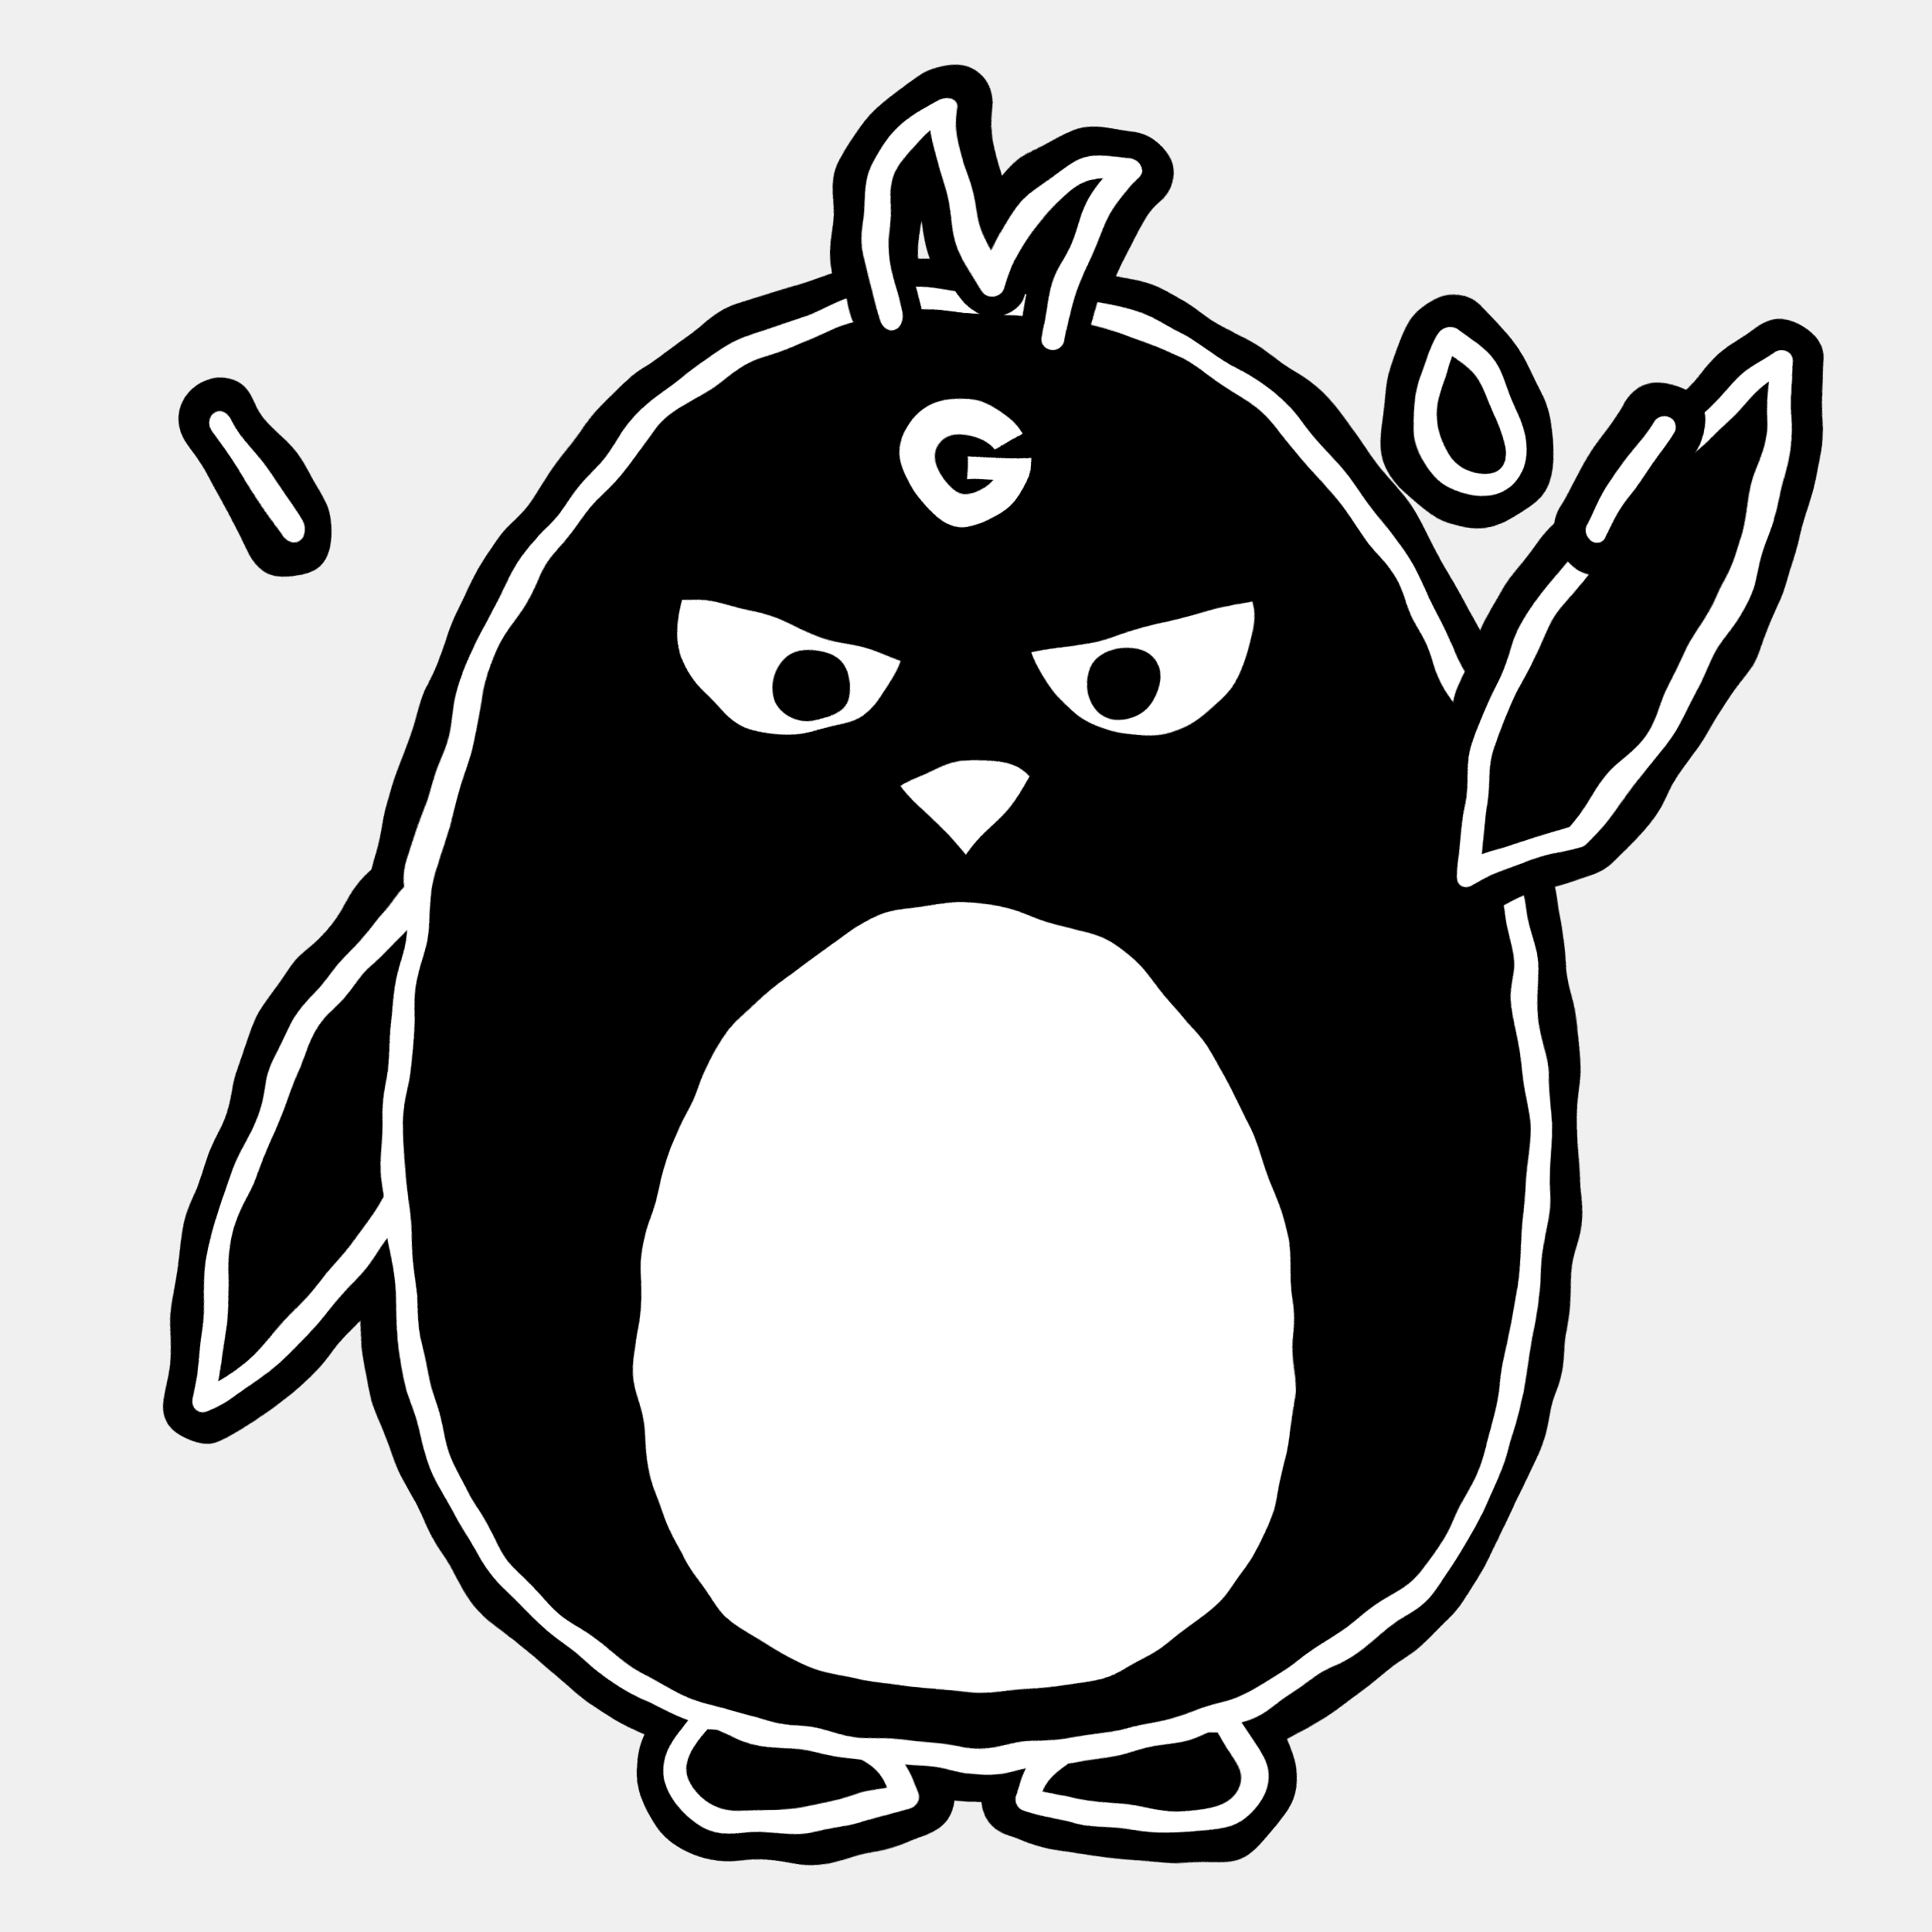
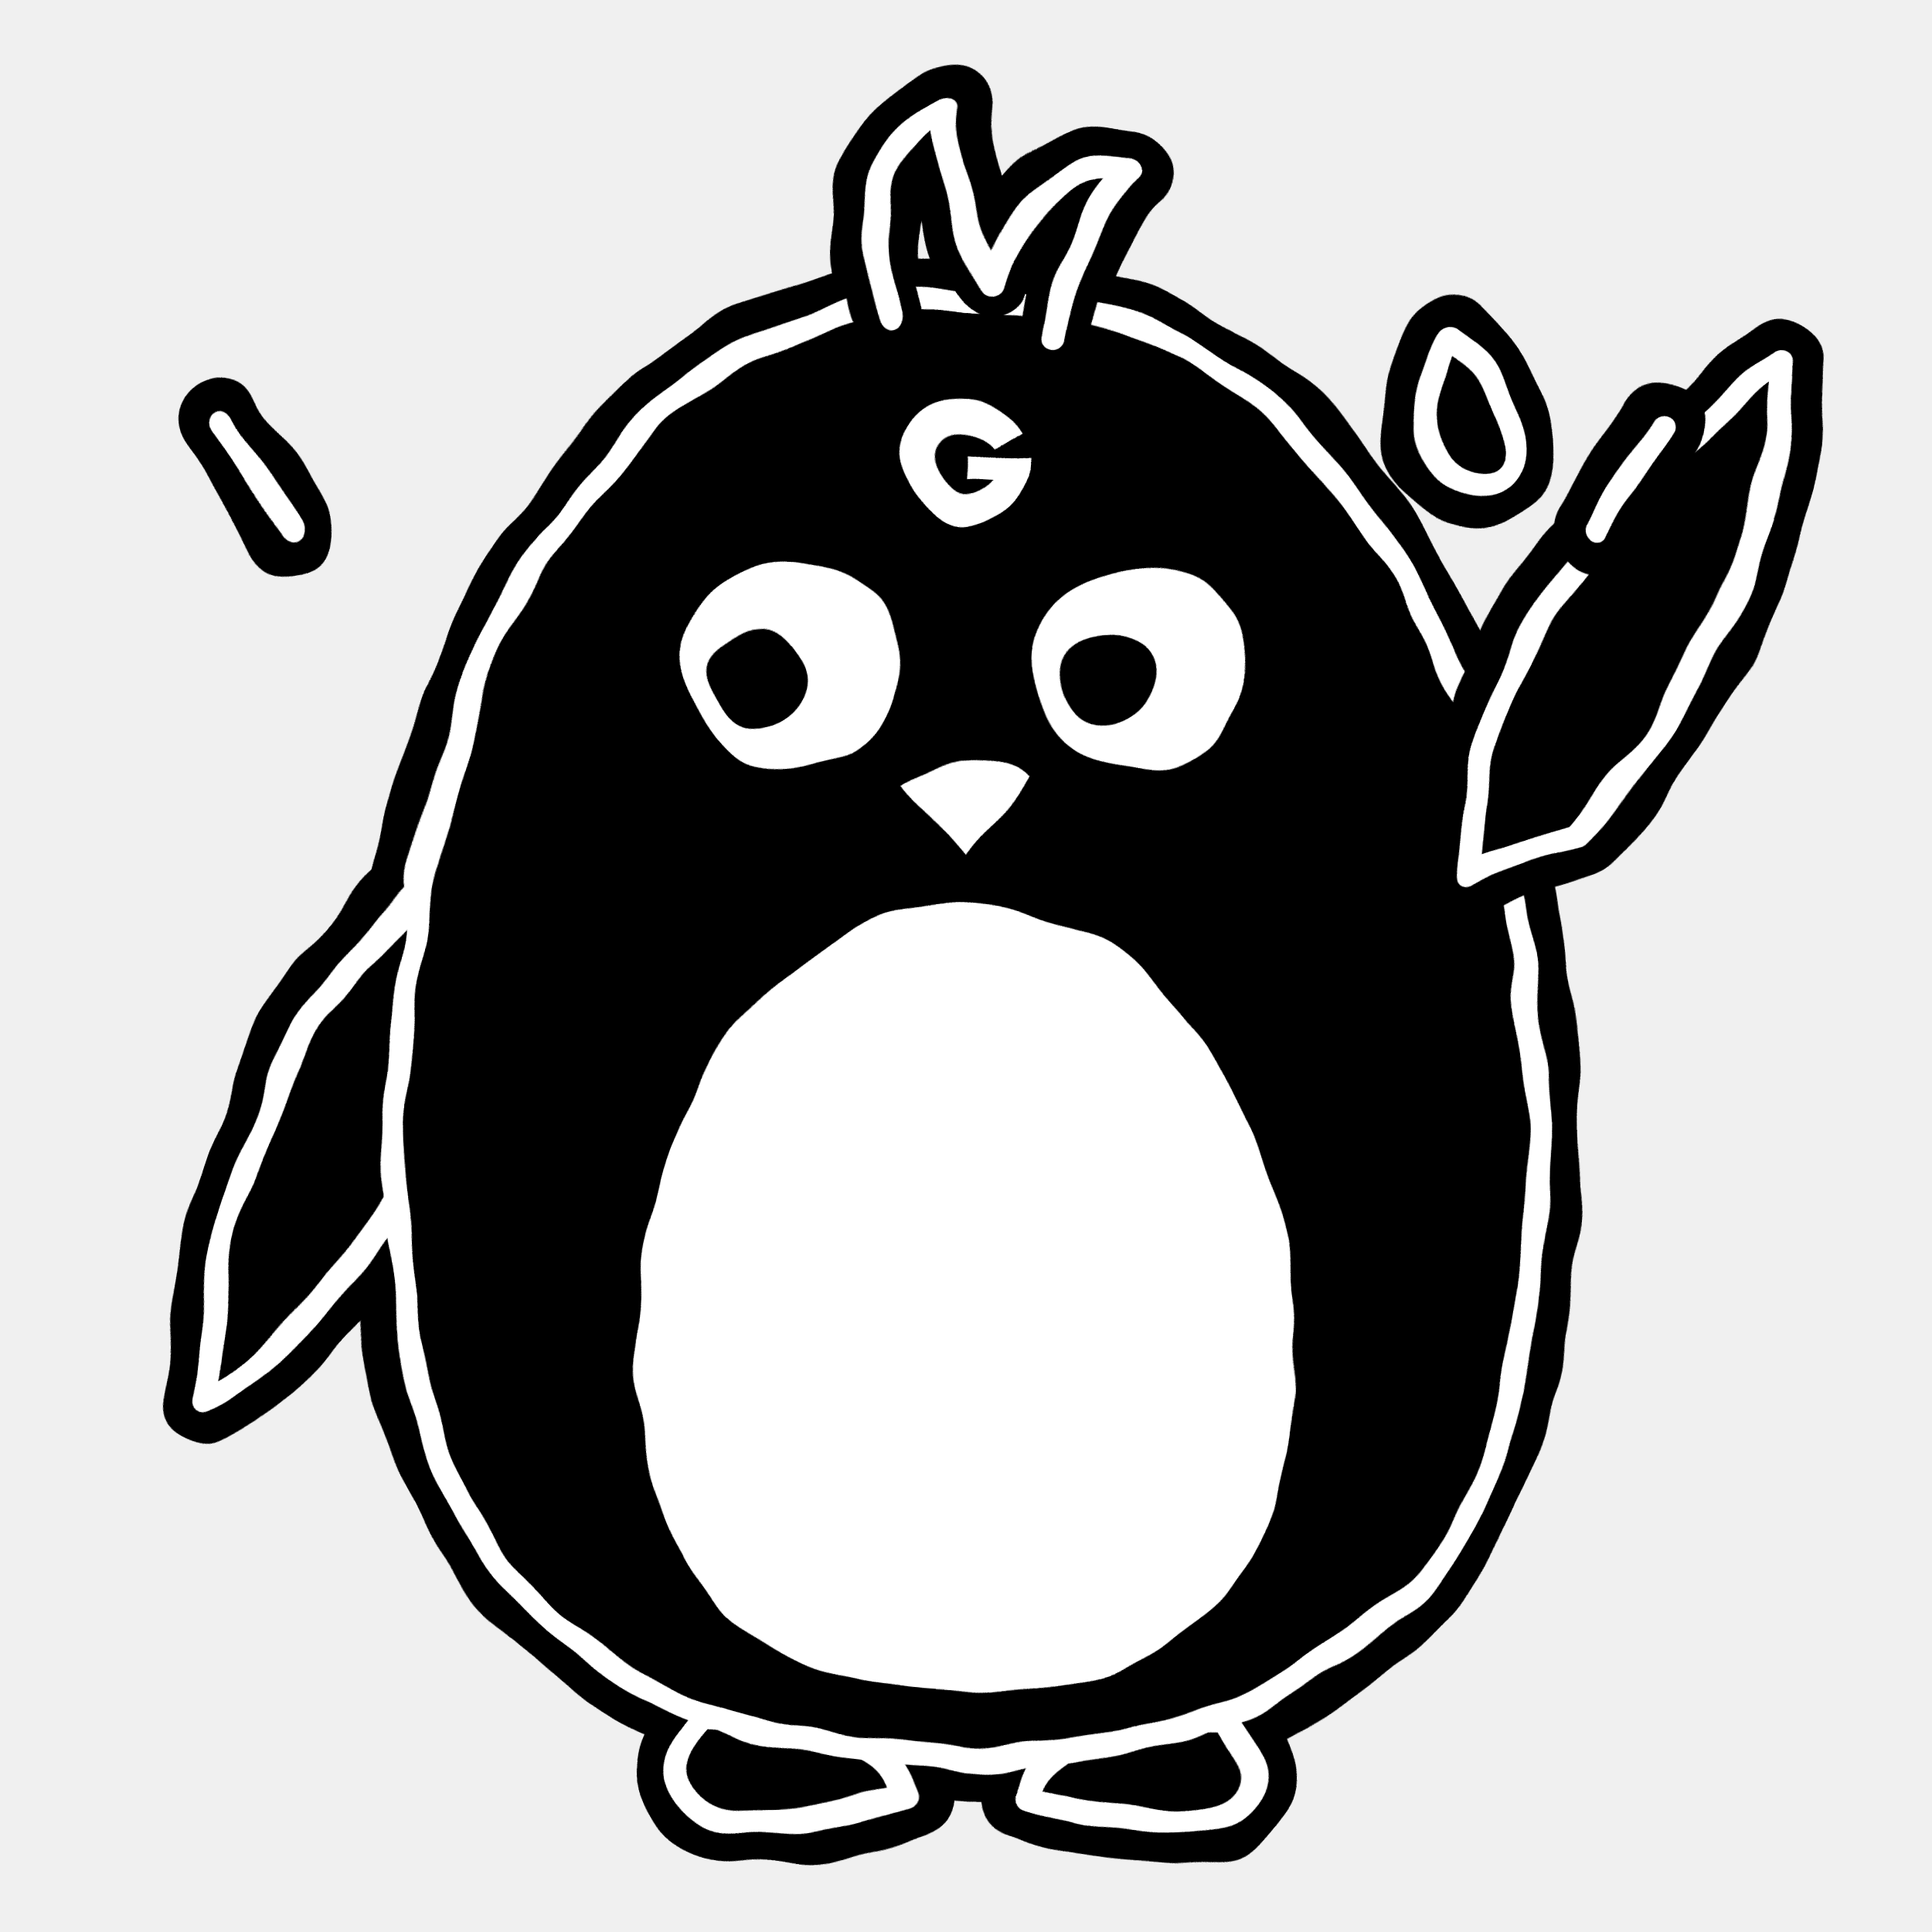
<svg xmlns="http://www.w3.org/2000/svg" viewBox="0 0 400 400" width="400" height="400">
  <defs>
    <filter id="ink" x="-10%" y="-10%" width="120%" height="120%">
      <feTurbulence type="fractalNoise" baseFrequency="0.045" numOctaves="2" seed="9" result="n" />
      <feDisplacementMap in="SourceGraphic" in2="n" scale="5" xChannelSelector="R" yChannelSelector="G" />
    </filter>
  </defs>
  <g filter="url(#ink)">
    <g transform="translate(0,0) rotate(0 200 240)">
      <path fill="none" stroke="#000" stroke-width="18" stroke-linejoin="round" stroke-linecap="round" d="M200 62 C268 60 312 128 318 222 C324 318 284 362 200 364 C116 362 76 318 82 222 C88 128 132 60 200 62 Z" />
-       <path fill="none" stroke="#000" stroke-width="18" stroke-linejoin="round" stroke-linecap="round" transform="translate(96,180.0) scale(1,1) rotate(10) scale(1,1.0)" d="M0 0 C-26 18 -40 70 -34 118 C-16 104 4 66 10 22 Z" />
+       <path fill="none" stroke="#000" stroke-width="18" stroke-linejoin="round" stroke-linecap="round" transform="translate(96,180.0) scale(1,1) rotate(10) scale(1,1.000)" d="M0 0 C-26 18 -40 70 -34 118 C-16 104 4 66 10 22 Z" />
      <path fill="none" stroke="#000" stroke-width="18" stroke-linejoin="round" stroke-linecap="round" d="M146 356 C132 374 150 384 188 372 C184 362 170 356 146 356 Z" />
      <path fill="none" stroke="#000" stroke-width="18" stroke-linejoin="round" stroke-linecap="round" d="M254 356 C268 374 250 384 212 372 C216 362 230 356 254 356 Z" />
      <path fill="none" stroke="#000" stroke-width="18" stroke-linejoin="round" stroke-linecap="round" d="M184 66 C176 40 186 28 196 22 C196 38 200 48 206 58 C210 42 222 34 234 36 C224 46 220 58 218 70" />
      <path fill="#000" stroke="#fff" stroke-width="5" stroke-linejoin="round" stroke-linecap="round" d="M146 356 C132 374 150 384 188 372 C184 362 170 356 146 356 Z" />
      <path fill="#000" stroke="#fff" stroke-width="5" stroke-linejoin="round" stroke-linecap="round" d="M254 356 C268 374 250 384 212 372 C216 362 230 356 254 356 Z" />
-       <path fill="#000" stroke="#fff" stroke-width="5" stroke-linejoin="round" stroke-linecap="round" transform="translate(96,180.0) scale(1,1) rotate(10) scale(1,1.0)" d="M0 0 C-26 18 -40 70 -34 118 C-16 104 4 66 10 22 Z" />
+       <path fill="#000" stroke="#fff" stroke-width="5" stroke-linejoin="round" stroke-linecap="round" transform="translate(96,180.0) scale(1,1) rotate(10) scale(1,1.000)" d="M0 0 C-26 18 -40 70 -34 118 C-16 104 4 66 10 22 Z" />
      <path fill="#000" stroke="#fff" stroke-width="5" stroke-linejoin="round" stroke-linecap="round" d="M200 62 C268 60 312 128 318 222 C324 318 284 362 200 364 C116 362 76 318 82 222 C88 128 132 60 200 62 Z" />
      <path fill="none" stroke="#000" stroke-width="14" stroke-linejoin="round" stroke-linecap="round" d="M184 66 C176 40 186 28 196 22 C196 38 200 48 206 58 C210 42 222 34 234 36 C224 46 220 58 218 70" />
      <path fill="none" stroke="#fff" stroke-width="5" stroke-linejoin="round" stroke-linecap="round" d="M184 66 C176 40 186 28 196 22 C196 38 200 48 206 58 C210 42 222 34 234 36 C224 46 220 58 218 70" />
      <path fill="#fff" stroke="none" d="M200 188 C246 188 270 236 268 288 C266 334 238 350 200 350 C162 350 134 334 132 288 C130 236 154 188 200 188 Z" />
-       <path fill="#fff" stroke="none" d="M142 124 L186 136 A22 22 0 0 1 142 124 Z" />
-       <circle cx="168" cy="142" r="8" fill="#000" />
-       <path fill="#fff" stroke="none" d="M214 136 L258 124 A22 22 0 0 1 214 136 Z" />
-       <circle cx="232" cy="142" r="8" fill="#000" />
+       <circle fill="#fff" stroke="none" cx="164" cy="138" r="22" />
+       <circle cx="157" cy="141" r="10" fill="#000" />
+       <circle fill="#fff" stroke="none" cx="236" cy="138" r="22" />
+       <circle cx="229" cy="141" r="10" fill="#000" />
      <path d="M187 161 C193 156 207 156 213 161 C210 166 205 172 200 177 C195 172 190 166 187 161 Z" fill="#000" stroke="#000" stroke-linejoin="round" stroke-width="9" />
      <path fill="#fff" stroke="none" d="M187 161 C193 156 207 156 213 161 C210 166 205 172 200 177 C195 172 190 166 187 161 Z" />
      <g transform="translate(200,96) scale(0.2) translate(-100,-100)">
        <clipPath id="gcslow">
          <circle cx="100" cy="100" r="64" />
        </clipPath>
        <g fill="#fff" clip-path="url(#gcslow)">
          <path d="M139.0 73.7 A47 47 0 1 0 141.5 122.1" fill="none" stroke="#fff" stroke-width="34" />
          <rect x="98" y="92" width="66" height="24" />
          <rect x="130" y="92" width="34" height="60" />
        </g>
      </g>
-       <path fill="none" stroke="#000" stroke-width="18" stroke-linejoin="round" stroke-linecap="round" transform="translate(304,180.0) scale(-1,1) rotate(132) scale(1,1.0)" d="M0 0 C-26 18 -40 70 -34 118 C-16 104 4 66 10 22 Z" />
-       <path fill="#000" stroke="#fff" stroke-width="5" stroke-linejoin="round" stroke-linecap="round" transform="translate(304,180.0) scale(-1,1) rotate(132) scale(1,1.0)" d="M0 0 C-26 18 -40 70 -34 118 C-16 104 4 66 10 22 Z" />
+       <path fill="none" stroke="#000" stroke-width="18" stroke-linejoin="round" stroke-linecap="round" transform="translate(304,180.0) scale(-1,1) rotate(132) scale(1,1.000)" d="M0 0 C-26 18 -40 70 -34 118 C-16 104 4 66 10 22 Z" />
+       <path fill="#000" stroke="#fff" stroke-width="5" stroke-linejoin="round" stroke-linecap="round" transform="translate(304,180.0) scale(-1,1) rotate(132) scale(1,1.000)" d="M0 0 C-26 18 -40 70 -34 118 C-16 104 4 66 10 22 Z" />
      <path fill="none" stroke="#000" stroke-width="18" stroke-linejoin="round" stroke-linecap="round" d="M300 70 C290 88 296 100 306 100 C316 100 318 86 300 70 Z" />
      <path fill="#000" stroke="#fff" stroke-width="5" stroke-linejoin="round" stroke-linecap="round" d="M300 70 C290 88 296 100 306 100 C316 100 318 86 300 70 Z" />
      <path fill="none" stroke="#000" stroke-width="18" stroke-linejoin="round" stroke-linecap="round" d="M330 110 L344 88" />
      <path fill="none" stroke="#fff" stroke-width="5" stroke-linejoin="round" stroke-linecap="round" d="M330 110 L344 88" />
      <path fill="none" stroke="#000" stroke-width="18" stroke-linejoin="round" stroke-linecap="round" d="M60 110 L46 88" />
      <path fill="none" stroke="#fff" stroke-width="5" stroke-linejoin="round" stroke-linecap="round" d="M60 110 L46 88" />
    </g>
  </g>
</svg>
